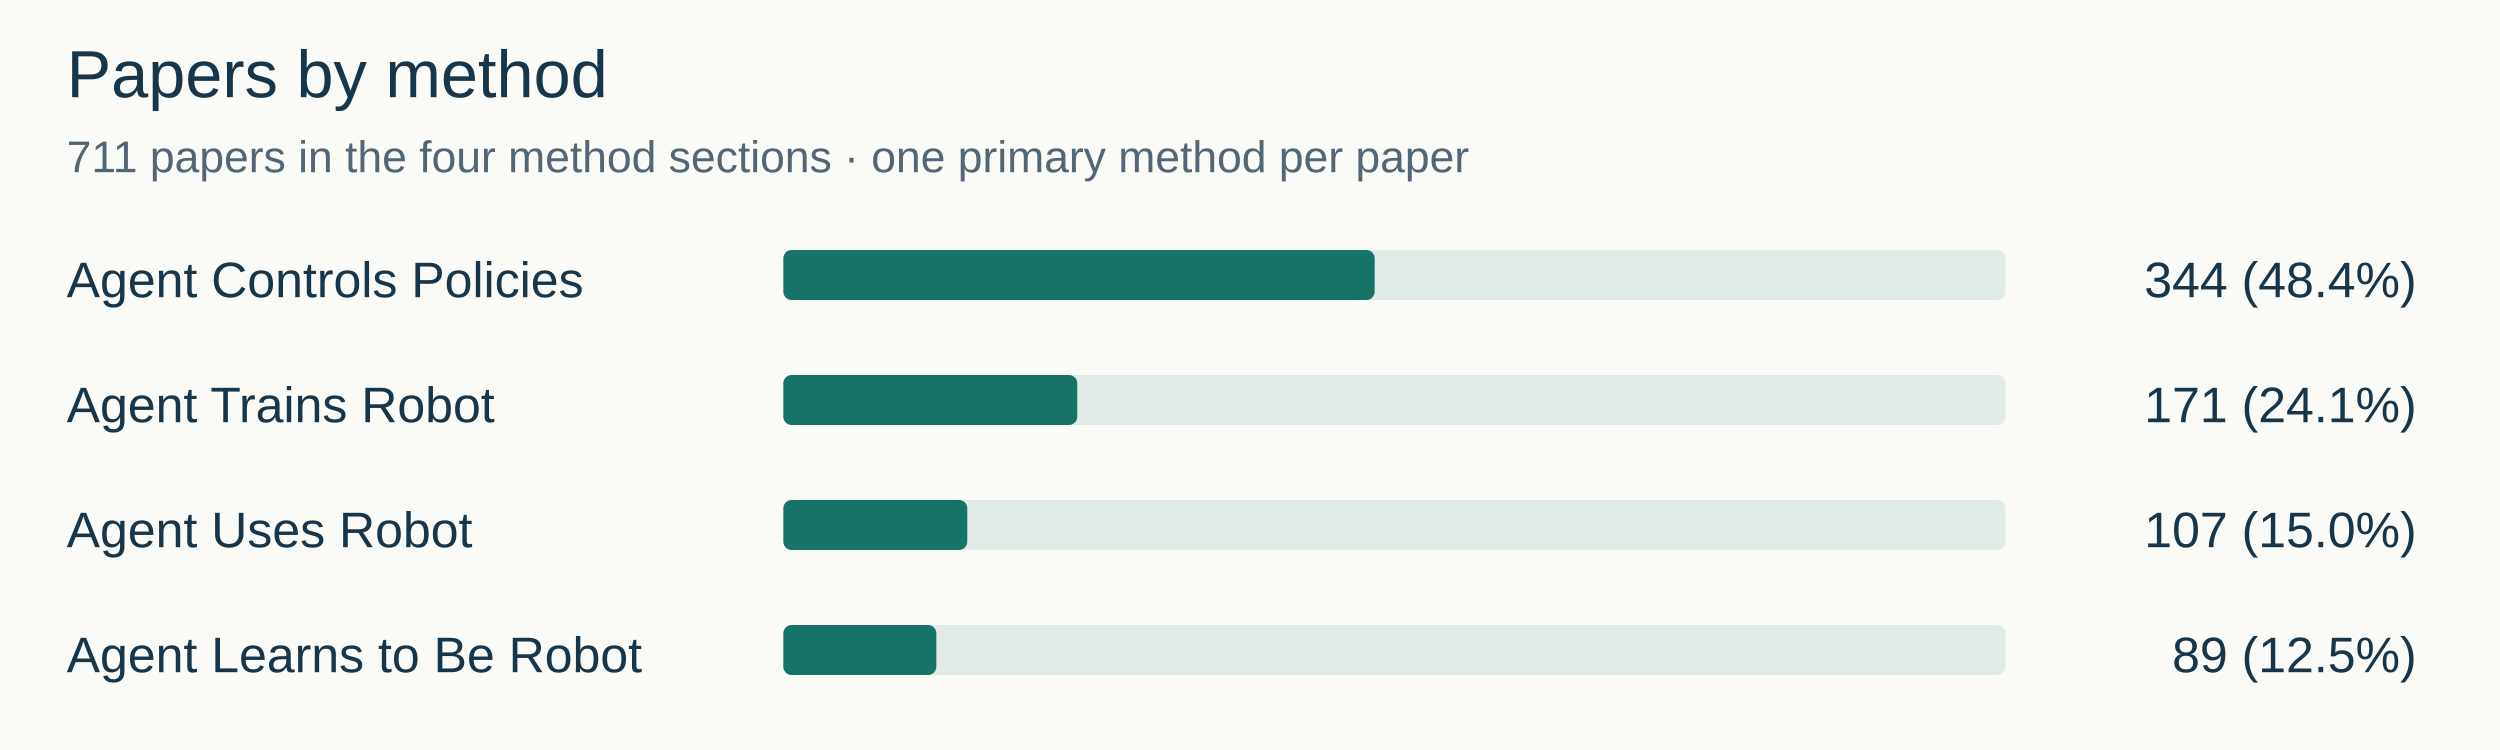
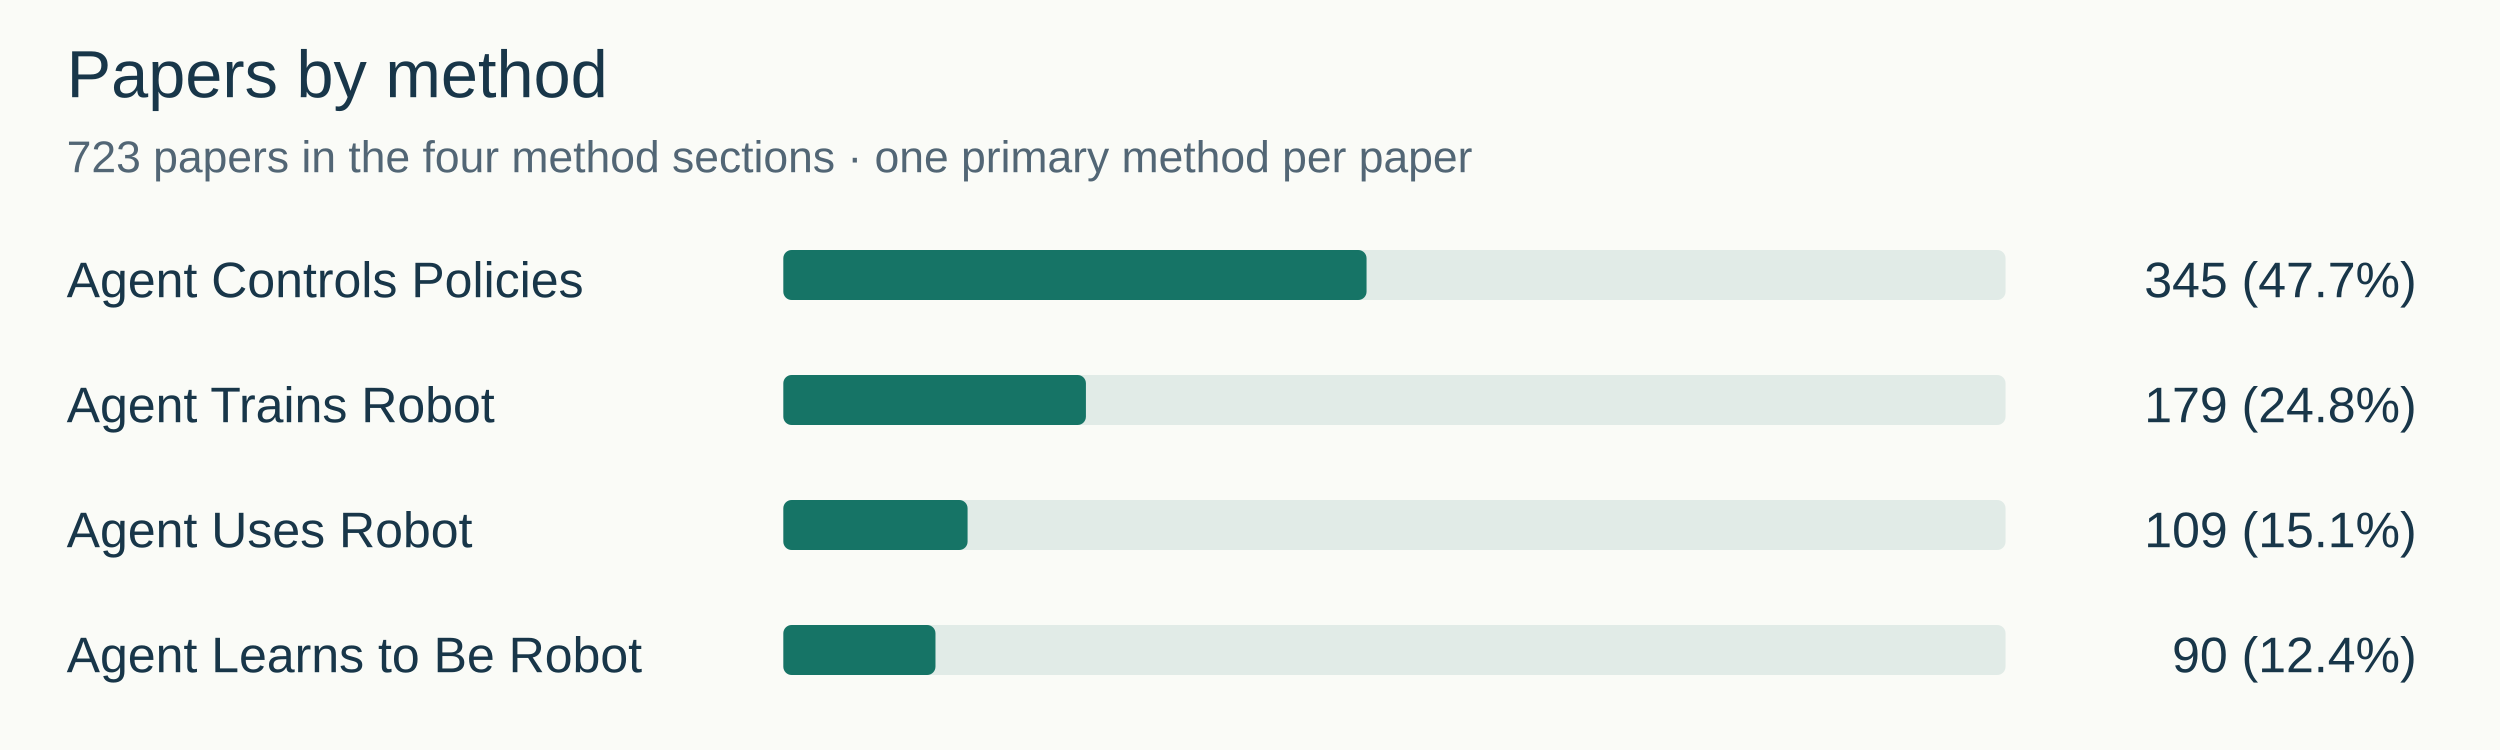
<svg xmlns="http://www.w3.org/2000/svg" width="900" height="270" viewBox="0 0 900 270" font-family="Arial,sans-serif">
  <rect width="900" height="270" fill="#fafbf7" />
  <text x="24" y="35" font-size="24" fill="#183649" text-anchor="start">Papers by method</text>
-   <text x="24" y="62" font-size="16" fill="#526675" text-anchor="start">711 papers in the four method sections · one primary method per paper</text>
+   <text x="24" y="62" font-size="16" fill="#526675" text-anchor="start">723 papers in the four method sections · one primary method per paper</text>
  <text x="24" y="107" font-size="18" fill="#183649" text-anchor="start">Agent Controls Policies</text>
  <rect x="282" y="90" width="440" height="18" rx="3" fill="#e1ebe7" />
-   <rect x="282" y="90" width="212.88" height="18" rx="3" fill="#167466" />
-   <text x="870" y="107" font-size="18" fill="#183649" text-anchor="end">344  (48.4%)</text>
+   <rect x="282" y="90" width="209.96" height="18" rx="3" fill="#167466" />
+   <text x="870" y="107" font-size="18" fill="#183649" text-anchor="end">345  (47.7%)</text>
  <text x="24" y="152" font-size="18" fill="#183649" text-anchor="start">Agent Trains Robot</text>
  <rect x="282" y="135" width="440" height="18" rx="3" fill="#e1ebe7" />
-   <rect x="282" y="135" width="105.82" height="18" rx="3" fill="#167466" />
-   <text x="870" y="152" font-size="18" fill="#183649" text-anchor="end">171  (24.1%)</text>
+   <rect x="282" y="135" width="108.93" height="18" rx="3" fill="#167466" />
+   <text x="870" y="152" font-size="18" fill="#183649" text-anchor="end">179  (24.8%)</text>
  <text x="24" y="197" font-size="18" fill="#183649" text-anchor="start">Agent Uses Robot</text>
  <rect x="282" y="180" width="440" height="18" rx="3" fill="#e1ebe7" />
-   <rect x="282" y="180" width="66.22" height="18" rx="3" fill="#167466" />
-   <text x="870" y="197" font-size="18" fill="#183649" text-anchor="end">107  (15.0%)</text>
+   <rect x="282" y="180" width="66.33" height="18" rx="3" fill="#167466" />
+   <text x="870" y="197" font-size="18" fill="#183649" text-anchor="end">109  (15.1%)</text>
  <text x="24" y="242" font-size="18" fill="#183649" text-anchor="start">Agent Learns to Be Robot</text>
  <rect x="282" y="225" width="440" height="18" rx="3" fill="#e1ebe7" />
-   <rect x="282" y="225" width="55.08" height="18" rx="3" fill="#167466" />
-   <text x="870" y="242" font-size="18" fill="#183649" text-anchor="end">89  (12.5%)</text>
+   <rect x="282" y="225" width="54.77" height="18" rx="3" fill="#167466" />
+   <text x="870" y="242" font-size="18" fill="#183649" text-anchor="end">90  (12.4%)</text>
</svg>
